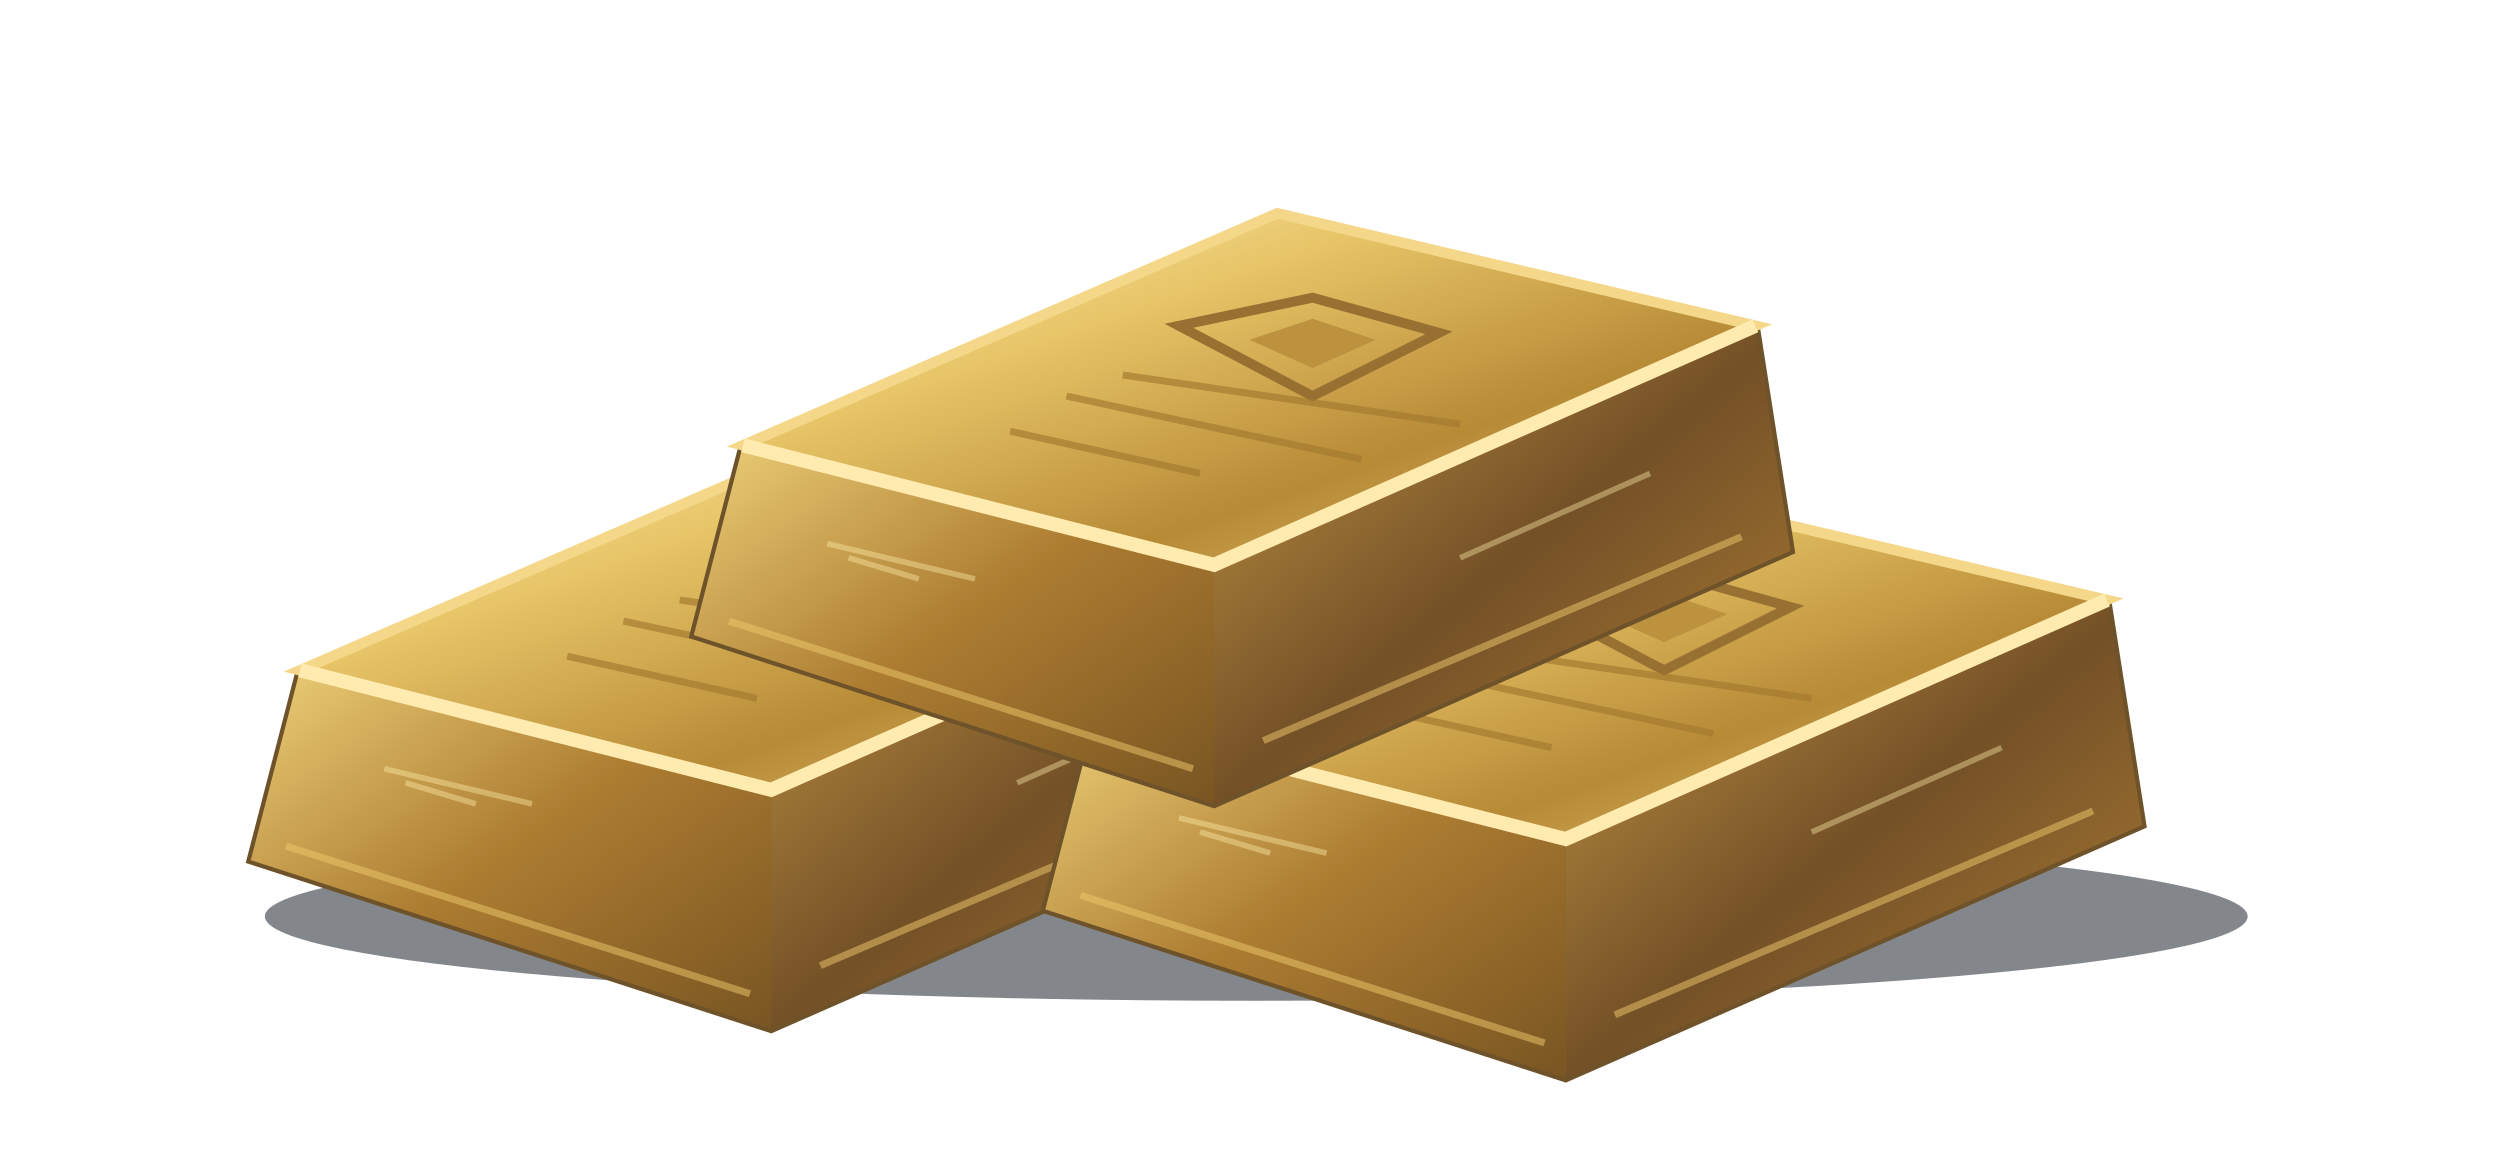
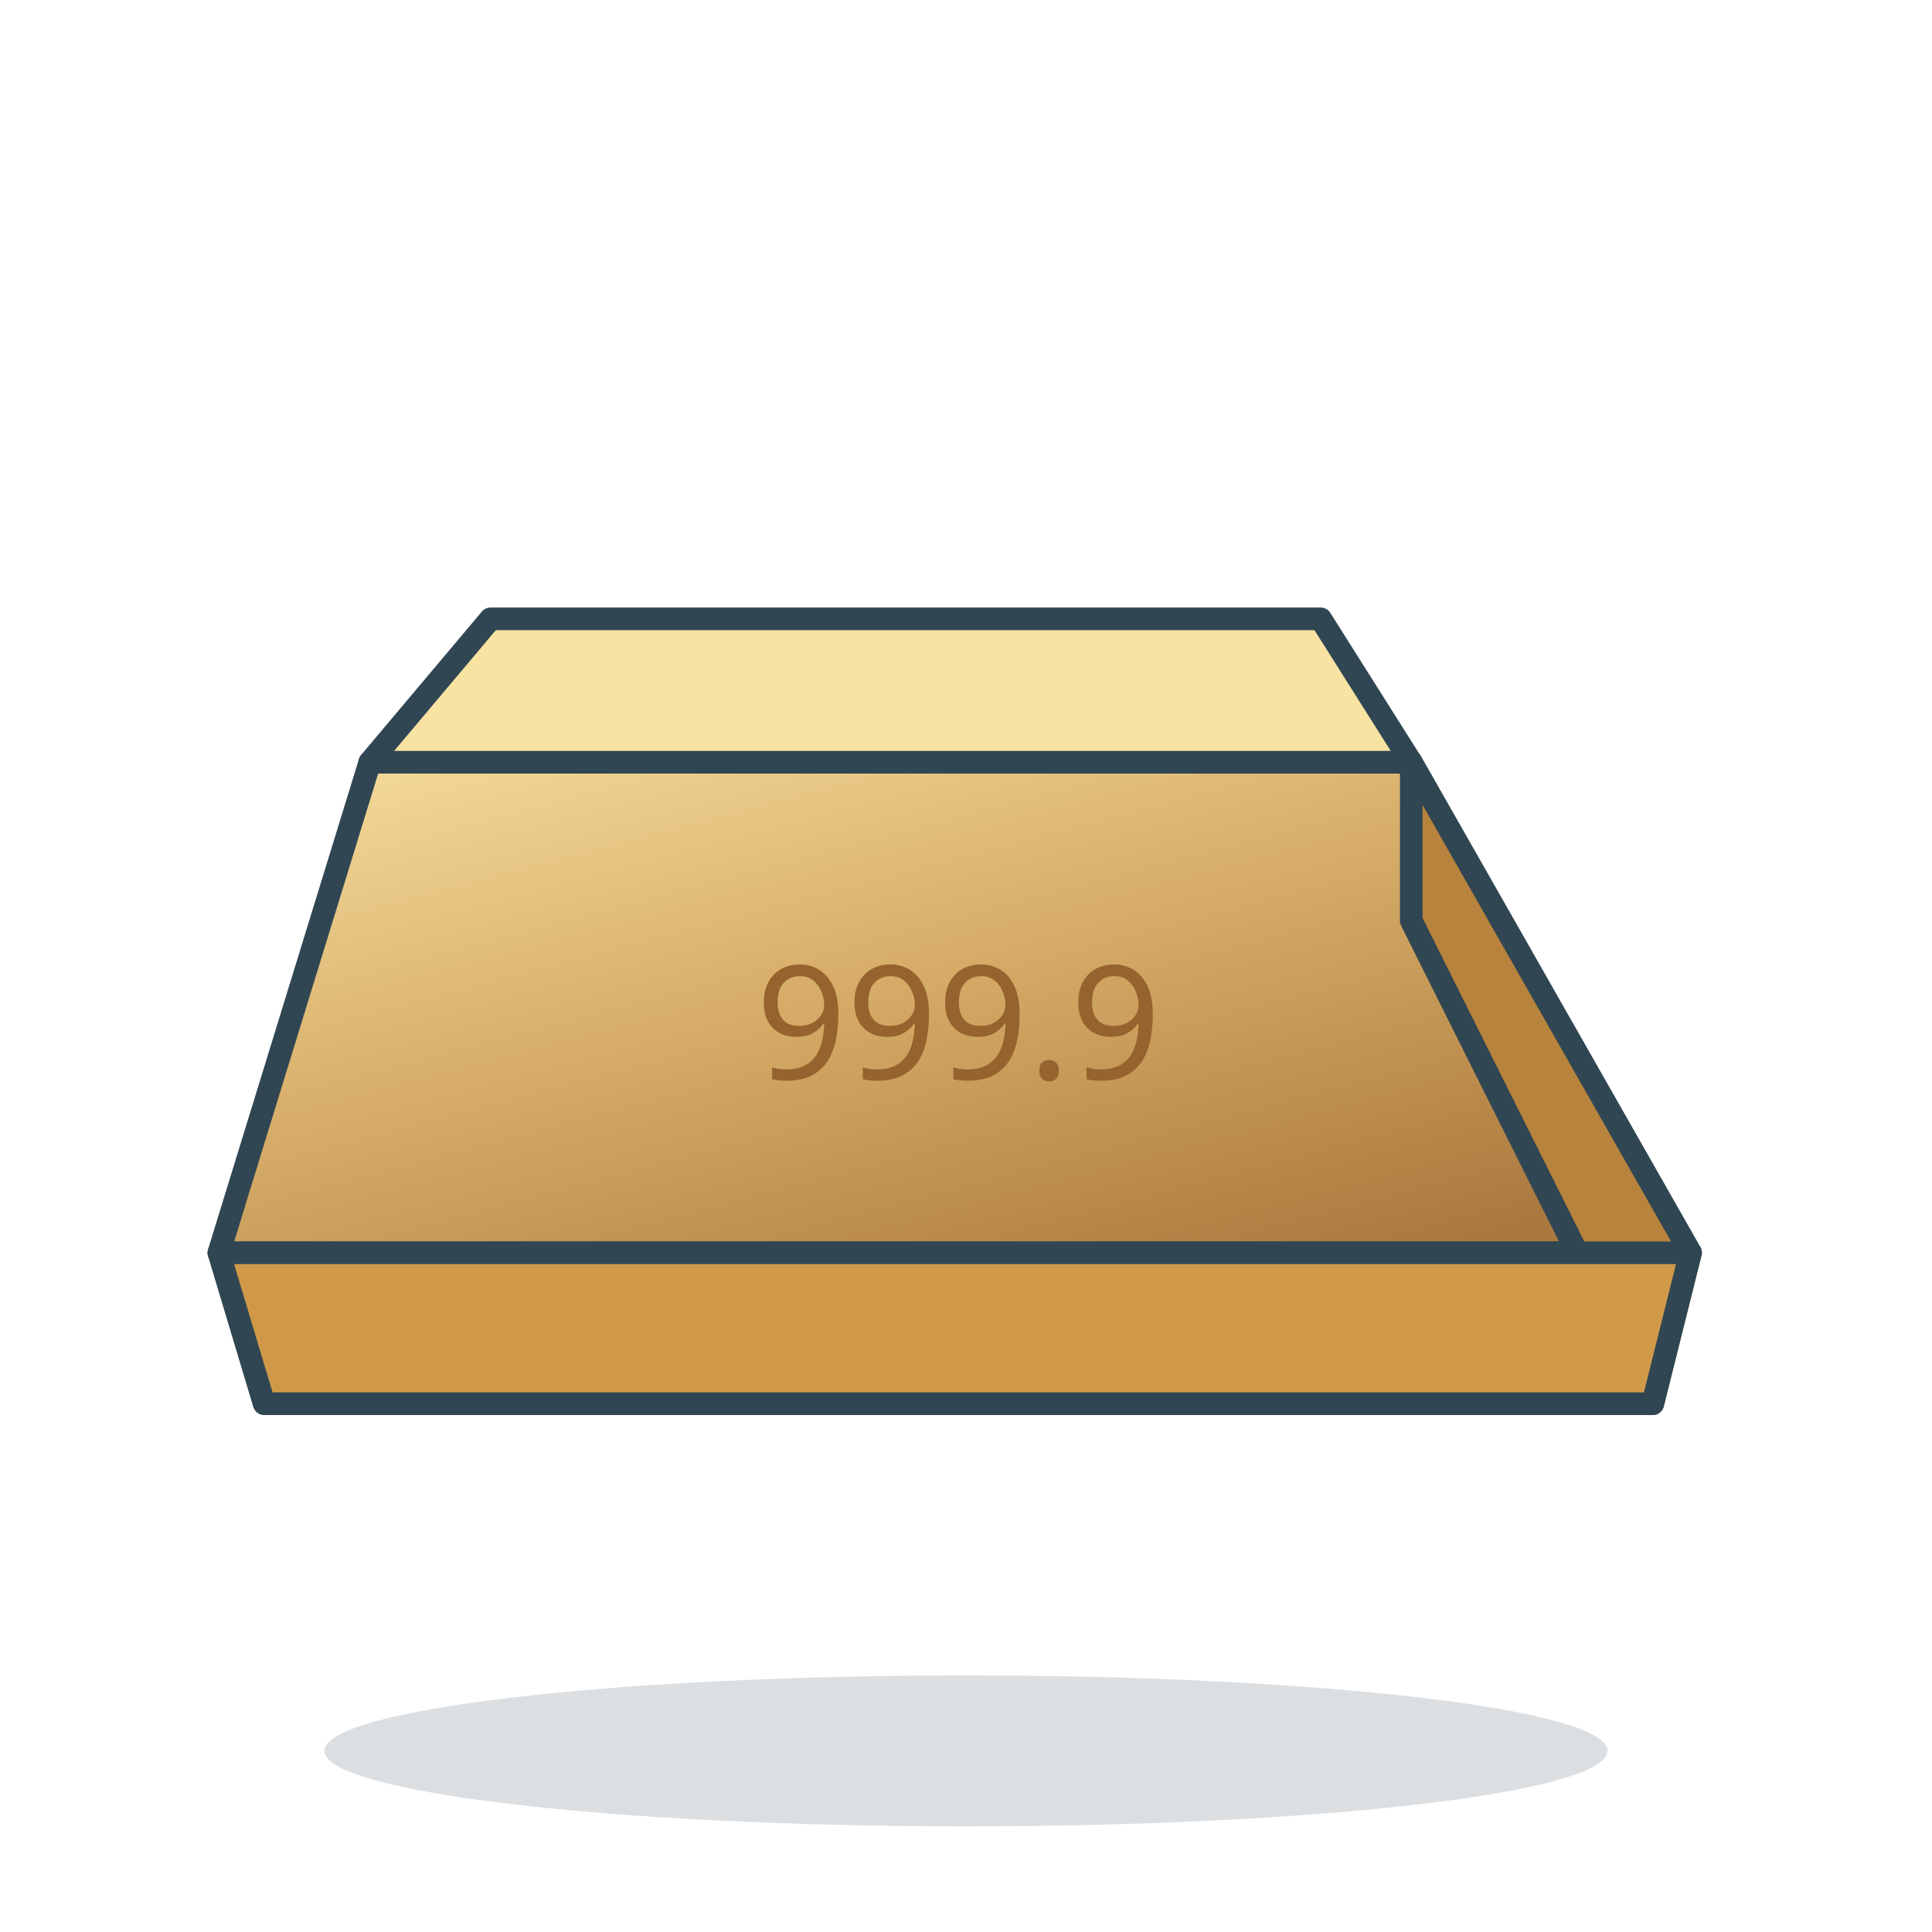
- <svg xmlns="http://www.w3.org/2000/svg" width="320" height="150" viewBox="0 0 320 150">
+ <svg xmlns="http://www.w3.org/2000/svg" viewBox="0 0 256 256">
  <defs>
-     <linearGradient id="top" x1="0%" y1="0%" x2="100%" y2="100%">
-       <stop offset="0.000" stop-color="#fff2b4" />
-       <stop offset="0.333" stop-color="#e7c467" />
-       <stop offset="0.667" stop-color="#b78a36" />
-       <stop offset="1.000" stop-color="#efd286" />
+     <linearGradient id="gold" x2=".8" y2="1">
+       <stop stop-color="#f6dfa0" />
+       <stop offset=".45" stop-color="#d9b06b" />
+       <stop offset="1" stop-color="#ab793e" />
    </linearGradient>
-     <linearGradient id="side" x1="0%" y1="0%" x2="100%" y2="100%">
-       <stop offset="0.000" stop-color="#c59945" />
-       <stop offset="0.500" stop-color="#745027" />
-       <stop offset="1.000" stop-color="#b08034" />
+     <linearGradient id="wood" x2="1" y2="1">
+       <stop stop-color="#c39a6b" />
+       <stop offset="1" stop-color="#805644" />
    </linearGradient>
-     <linearGradient id="front" x1="0%" y1="0%" x2="100%" y2="100%">
-       <stop offset="0.000" stop-color="#edcf78" />
-       <stop offset="0.500" stop-color="#ac7c31" />
-       <stop offset="1.000" stop-color="#795522" />
+     <linearGradient id="glass" x2="1" y2="1">
+       <stop stop-color="#9bd3d2" />
+       <stop offset=".45" stop-color="#407c98" />
+       <stop offset="1" stop-color="#203e59" />
+     </linearGradient>
+     <linearGradient id="jade" x2="1" y2="1">
+       <stop stop-color="#d0e6cd" />
+       <stop offset=".5" stop-color="#8fbaa8" />
+       <stop offset="1" stop-color="#528582" />
+     </linearGradient>
+     <linearGradient id="steel" x2="1" y2="1">
+       <stop stop-color="#dbe4df" />
+       <stop offset="1" stop-color="#829ba9" />
+     </linearGradient>
+     <linearGradient id="bronze" x2="1" y2="1">
+       <stop stop-color="#b4b58b" />
+       <stop offset=".5" stop-color="#729988" />
+       <stop offset="1" stop-color="#476c69" />
    </linearGradient>
  </defs>
-   <g transform="translate(15 3) scale(.9)">
-     <ellipse cx="162" cy="127" rx="141" ry="12" fill="#071018" opacity=".5" />
-     <g transform="translate(6,32)">
-       <path d="M20 60L96 27L164 43L169 75L87 111L13 87Z" fill="url(#side)" stroke="#6e522a" stroke-width="1.2" />
-       <path d="M20 60L96 27L164 43L87 77Z" fill="url(#top)" stroke="#f4d788" stroke-width="1.5" />
-       <path d="M20 60L87 77L87 111L13 87Z" fill="url(#front)" />
-       <path d="M87 77L164 43L169 75L87 111Z" fill="url(#side)" />
-       <path d="M20 60L87 77L164 43" fill="none" stroke="#ffeab0" stroke-width="2" />
-       <path d="M18 85L84 106M94 102L162 73" fill="none" stroke="#edc96b" opacity=".5" />
-       <path d="M82 43L101 39L119 44L101 53Z" fill="none" stroke="#987031" stroke-width="1.4" />
-       <path d="M92 45L101 42L110 45L101 49Z" fill="#bd923f" />
-       <path d="M58 58L85 64M66 53L108 62M74 50L122 57" stroke="#a2782e" stroke-width="1" opacity=".65" />
-       <path d="M32 74L53 79M35 76L45 79M122 76L149 64" stroke="#fff0ad" stroke-width=".8" opacity=".4" />
-     </g>
-     <g transform="translate(119,39)">
-       <path d="M20 60L96 27L164 43L169 75L87 111L13 87Z" fill="url(#side)" stroke="#6e522a" stroke-width="1.2" />
-       <path d="M20 60L96 27L164 43L87 77Z" fill="url(#top)" stroke="#f4d788" stroke-width="1.5" />
-       <path d="M20 60L87 77L87 111L13 87Z" fill="url(#front)" />
-       <path d="M87 77L164 43L169 75L87 111Z" fill="url(#side)" />
-       <path d="M20 60L87 77L164 43" fill="none" stroke="#ffeab0" stroke-width="2" />
-       <path d="M18 85L84 106M94 102L162 73" fill="none" stroke="#edc96b" opacity=".5" />
-       <path d="M82 43L101 39L119 44L101 53Z" fill="none" stroke="#987031" stroke-width="1.4" />
-       <path d="M92 45L101 42L110 45L101 49Z" fill="#bd923f" />
-       <path d="M58 58L85 64M66 53L108 62M74 50L122 57" stroke="#a2782e" stroke-width="1" opacity=".65" />
-       <path d="M32 74L53 79M35 76L45 79M122 76L149 64" stroke="#fff0ad" stroke-width=".8" opacity=".4" />
-     </g>
-     <g transform="translate(69,0)">
-       <path d="M20 60L96 27L164 43L169 75L87 111L13 87Z" fill="url(#side)" stroke="#6e522a" stroke-width="1.2" />
-       <path d="M20 60L96 27L164 43L87 77Z" fill="url(#top)" stroke="#f4d788" stroke-width="1.5" />
-       <path d="M20 60L87 77L87 111L13 87Z" fill="url(#front)" />
-       <path d="M87 77L164 43L169 75L87 111Z" fill="url(#side)" />
-       <path d="M20 60L87 77L164 43" fill="none" stroke="#ffeab0" stroke-width="2" />
-       <path d="M18 85L84 106M94 102L162 73" fill="none" stroke="#edc96b" opacity=".5" />
-       <path d="M82 43L101 39L119 44L101 53Z" fill="none" stroke="#987031" stroke-width="1.4" />
-       <path d="M92 45L101 42L110 45L101 49Z" fill="#bd923f" />
-       <path d="M58 58L85 64M66 53L108 62M74 50L122 57" stroke="#a2782e" stroke-width="1" opacity=".65" />
-       <path d="M32 74L53 79M35 76L45 79M122 76L149 64" stroke="#fff0ad" stroke-width=".8" opacity=".4" />
-     </g>
+   <ellipse cx="128" cy="232" rx="85" ry="10" fill="#122b3b" opacity=".15" />
+   <g stroke="#304653" stroke-width="3" stroke-linejoin="round" stroke-linecap="round">
+     <path d="M49 101 L187 101 L224 166 L29 166 Z" fill="url(#gold)" />
+     <path d="M49 101 L65 82 L175 82 L187 101 Z" fill="#f8e3a3" />
+     <path d="M187 101 L224 166 L219 186 L187 122 Z" fill="#b8833c" />
+     <path d="M29 166 L224 166 L219 186 L35 186 Z" fill="#cf9949" />
+     <text x="127" y="143" fill="#96632e" stroke="none" font-family="sans-serif" font-size="21" text-anchor="middle">999.9</text>
  </g>
</svg>
